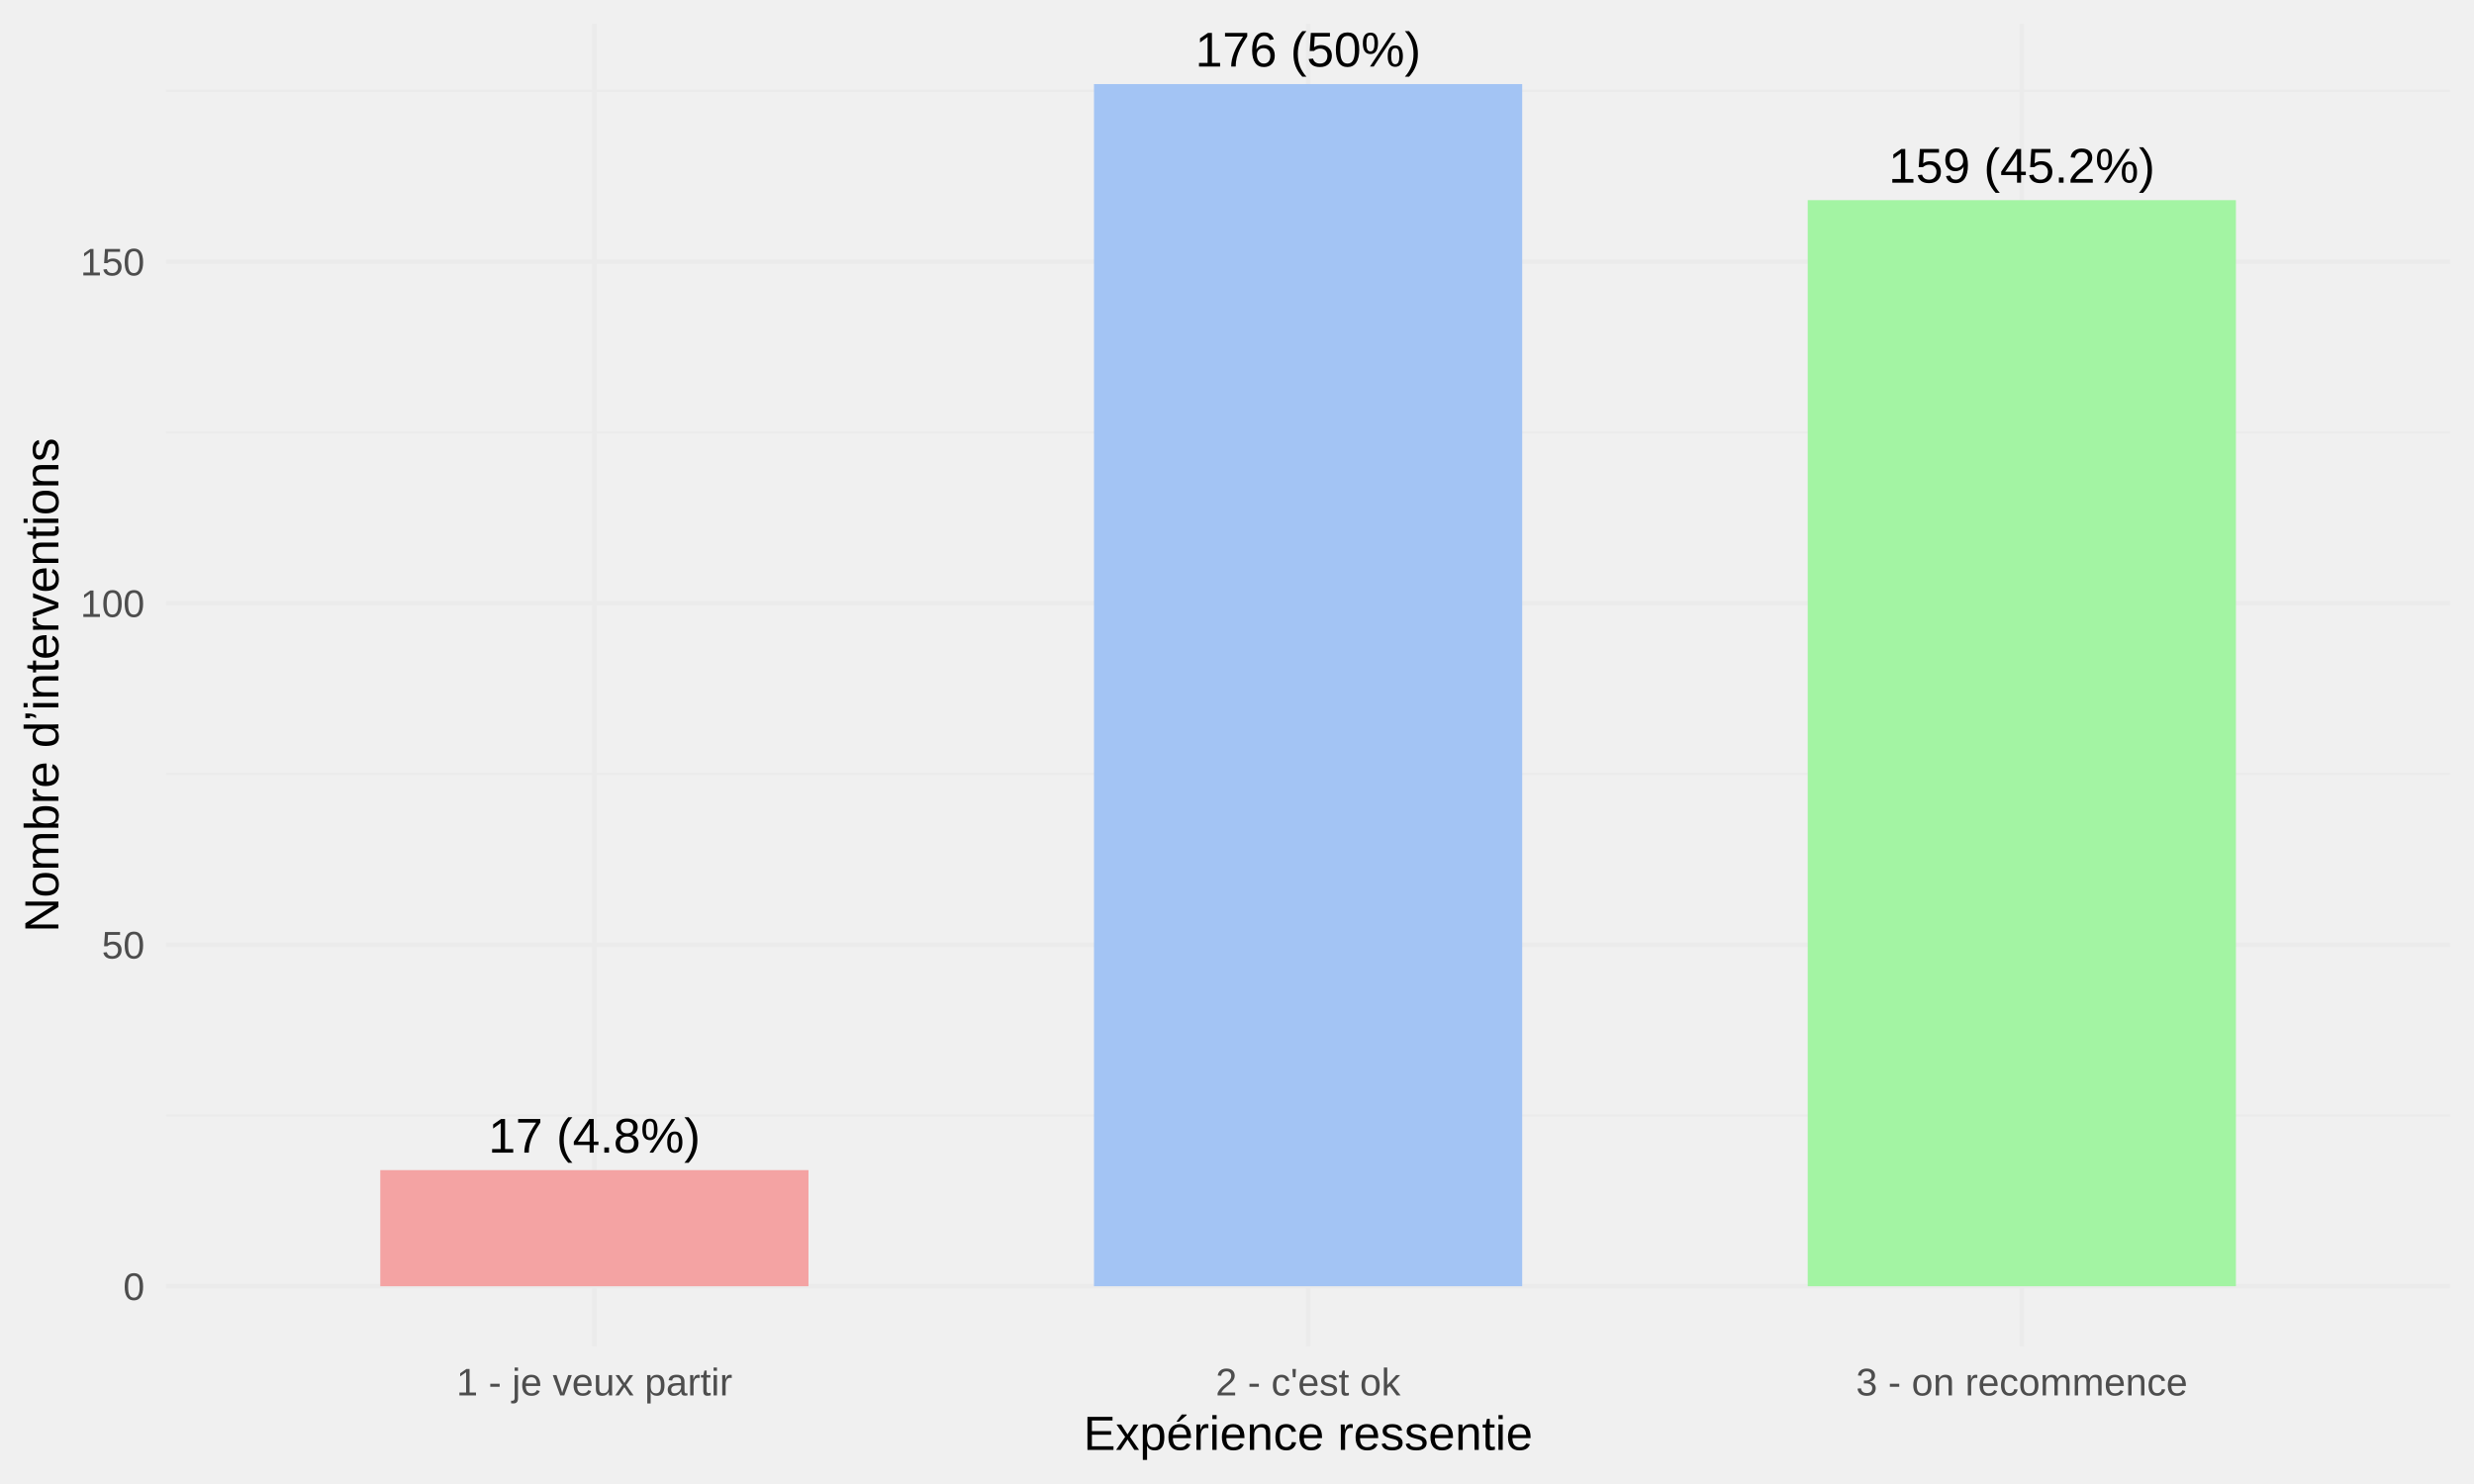
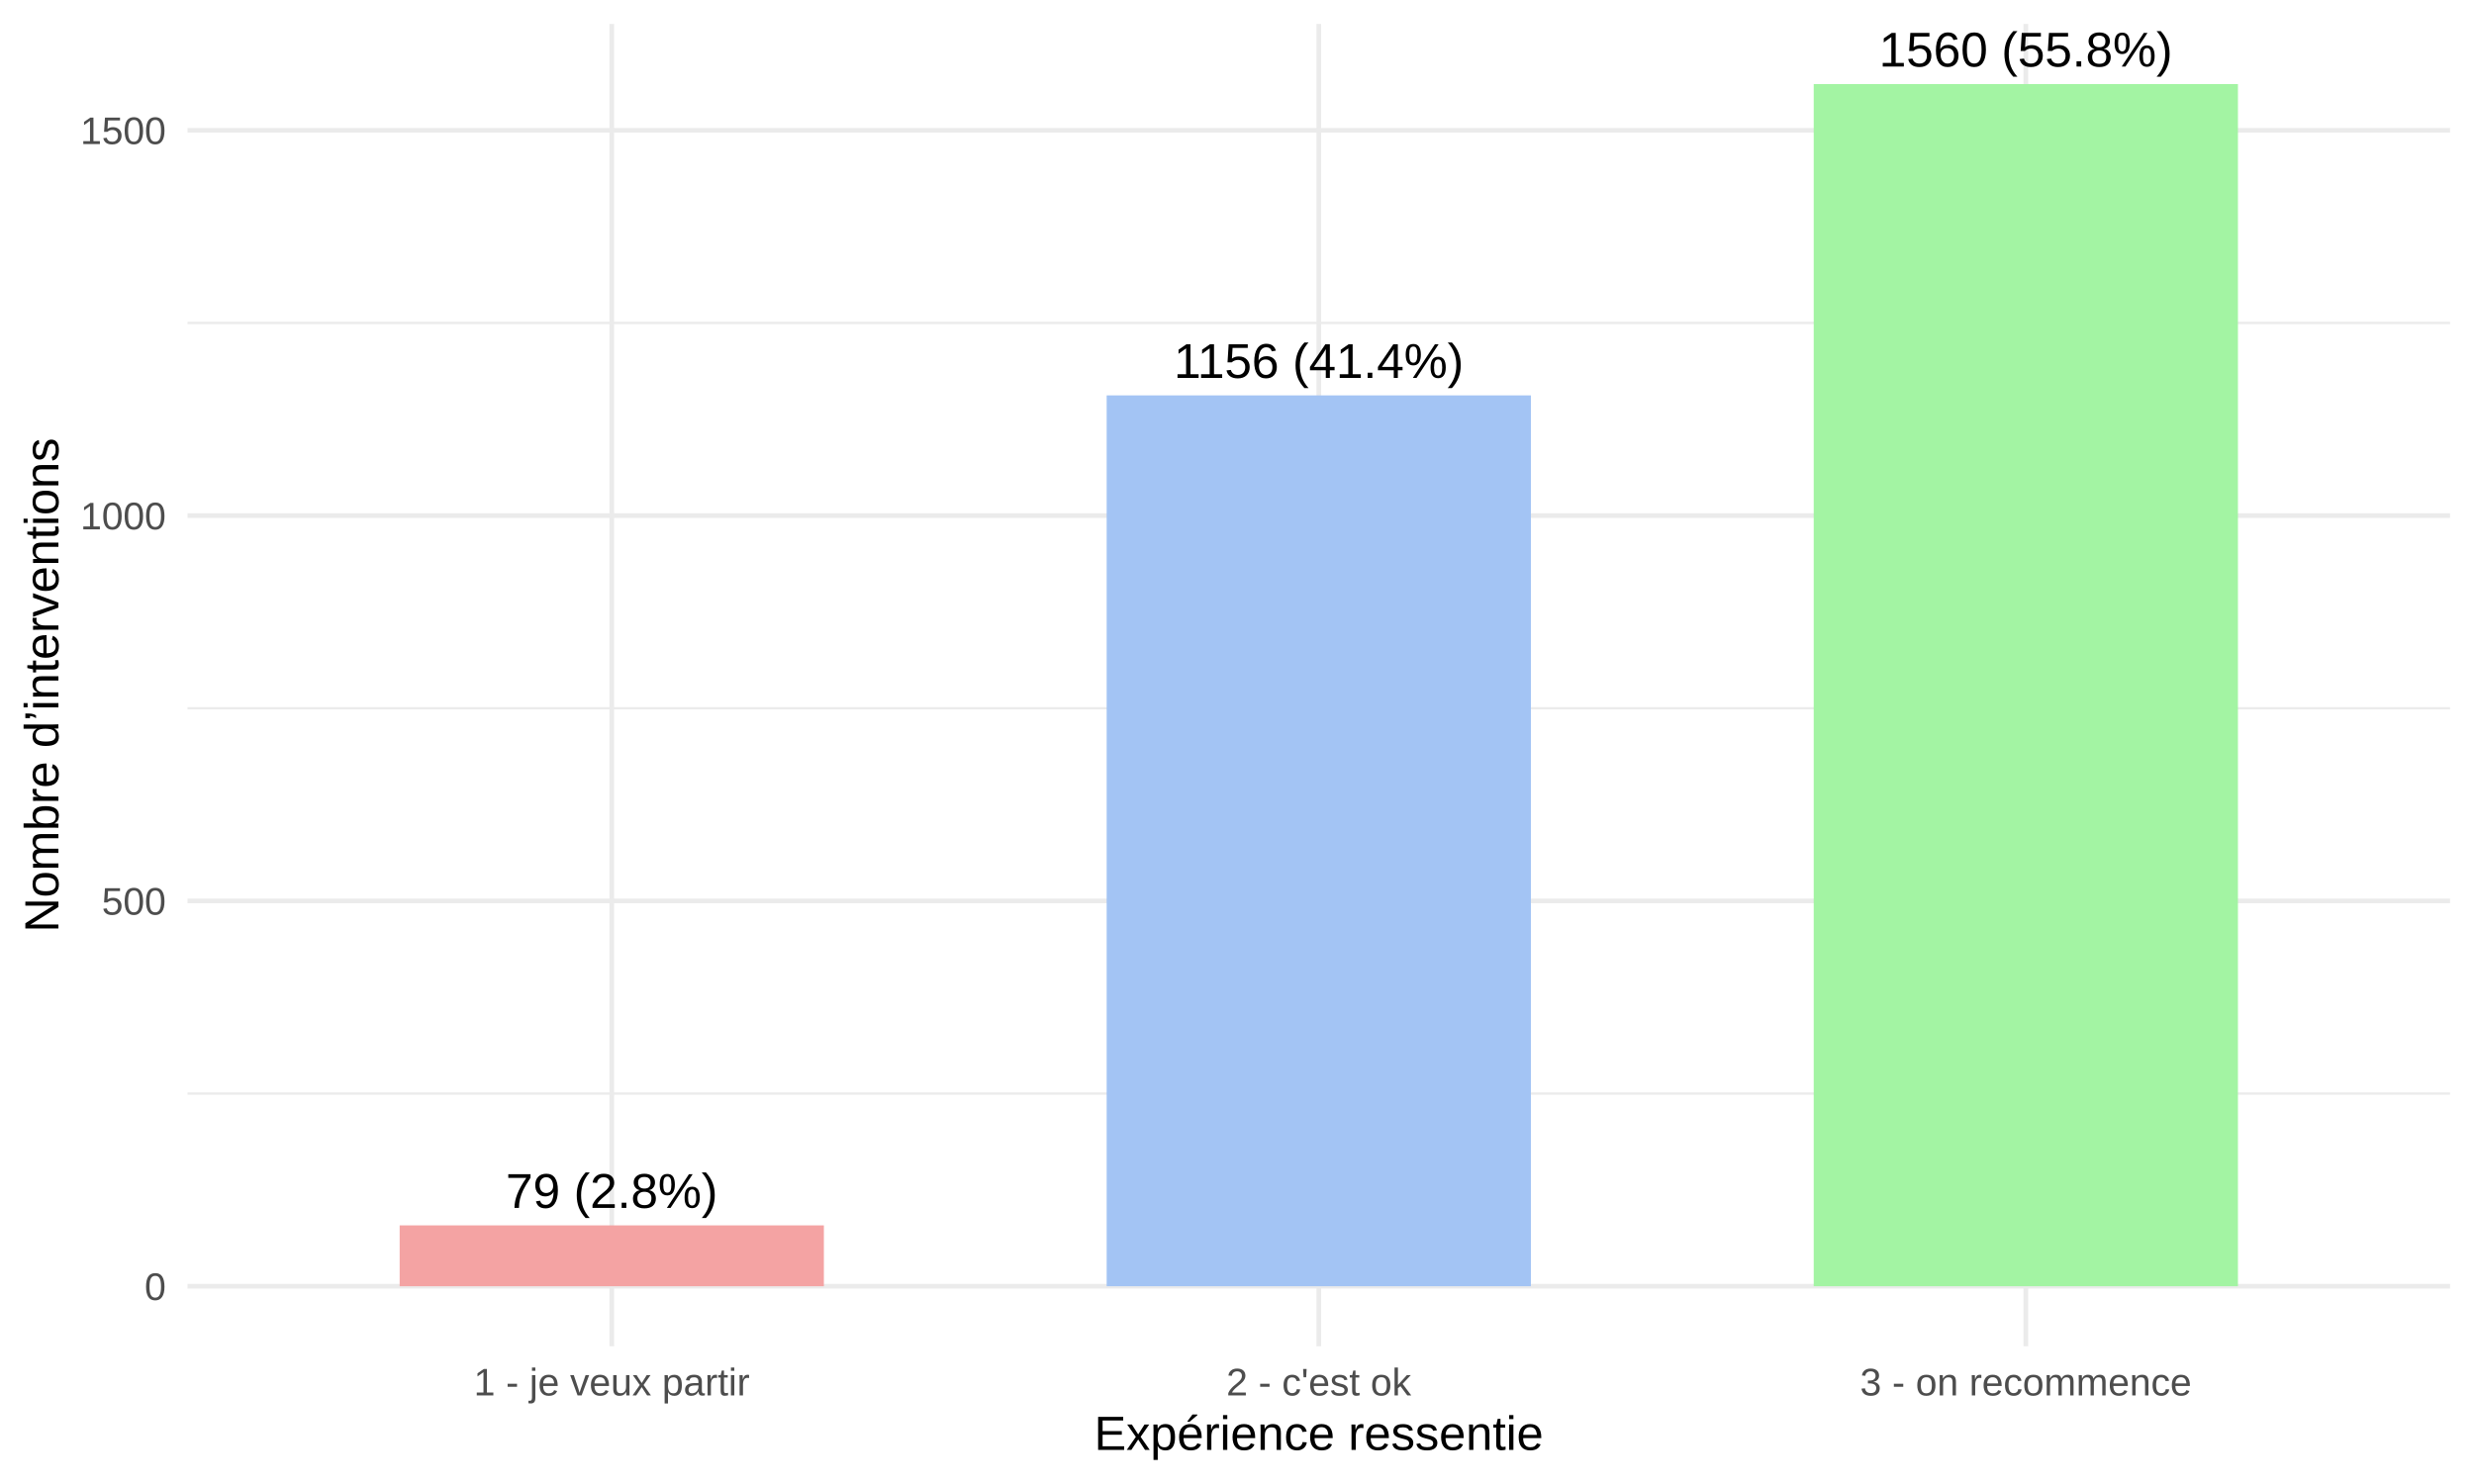
<svg xmlns="http://www.w3.org/2000/svg" width="720.00pt" height="432.00pt" viewBox="0 0 720.00 432.00">
  <g class="svglite">
    <defs>
      <style type="text/css">
    .svglite line, .svglite polyline, .svglite polygon, .svglite path, .svglite rect, .svglite circle {
      fill: none;
      stroke: #000000;
      stroke-linecap: round;
      stroke-linejoin: round;
      stroke-miterlimit: 10.00;
    }
    .svglite text {
      white-space: pre;
    }
    .svglite g.glyphgroup path {
      fill: inherit;
      stroke: none;
    }
  </style>
    </defs>
-     <rect width="100%" height="100%" style="stroke: none; fill: none;" />
+     <rect width="100%" height="100%" style="stroke: none; fill: #FFFFFF;" />
    <defs>
      <clipPath id="cpMC4wMHw3MjAuMDB8MC4wMHw0MzIuMDA=">
        <rect x="0.00" y="0.00" width="720.00" height="432.00" />
      </clipPath>
    </defs>
    <g clip-path="url(#cpMC4wMHw3MjAuMDB8MC4wMHw0MzIuMDA=)">
- </g>
+       <rect x="0.00" y="0.00" width="720.00" height="432.00" style="stroke-width: 1.36; stroke: none; fill: #FFFFFF;" />
+     </g>
    <defs>
-       <clipPath id="cpNDguMzZ8NzEzLjAzfDYuOTd8MzkxLjkz">
-         <rect x="48.36" y="6.97" width="664.67" height="384.95" />
+       <clipPath id="cpNTQuNTh8NzEzLjAzfDYuOTd8MzkxLjkz">
+         <rect x="54.58" y="6.97" width="658.45" height="384.95" />
      </clipPath>
    </defs>
-     <g clip-path="url(#cpNDguMzZ8NzEzLjAzfDYuOTd8MzkxLjkz)">
-       <polyline points="48.36,324.72 713.03,324.72 " style="stroke-width: 0.68; stroke: #EBEBEB; stroke-linecap: butt;" />
-       <polyline points="48.36,225.30 713.03,225.30 " style="stroke-width: 0.68; stroke: #EBEBEB; stroke-linecap: butt;" />
-       <polyline points="48.36,125.88 713.03,125.88 " style="stroke-width: 0.68; stroke: #EBEBEB; stroke-linecap: butt;" />
-       <polyline points="48.36,26.46 713.03,26.46 " style="stroke-width: 0.68; stroke: #EBEBEB; stroke-linecap: butt;" />
-       <polyline points="48.36,374.43 713.03,374.43 " style="stroke-width: 1.36; stroke: #EBEBEB; stroke-linecap: butt;" />
-       <polyline points="48.36,275.01 713.03,275.01 " style="stroke-width: 1.36; stroke: #EBEBEB; stroke-linecap: butt;" />
-       <polyline points="48.36,175.59 713.03,175.59 " style="stroke-width: 1.36; stroke: #EBEBEB; stroke-linecap: butt;" />
-       <polyline points="48.36,76.17 713.03,76.17 " style="stroke-width: 1.36; stroke: #EBEBEB; stroke-linecap: butt;" />
-       <polyline points="172.99,391.93 172.99,6.97 " style="stroke-width: 1.36; stroke: #EBEBEB; stroke-linecap: butt;" />
-       <polyline points="380.69,391.93 380.69,6.97 " style="stroke-width: 1.36; stroke: #EBEBEB; stroke-linecap: butt;" />
-       <polyline points="588.40,391.93 588.40,6.97 " style="stroke-width: 1.36; stroke: #EBEBEB; stroke-linecap: butt;" />
-       <rect x="110.67" y="340.63" width="124.62" height="33.80" style="stroke-width: 1.07; stroke: none; stroke-linecap: butt; stroke-linejoin: miter; fill: #F4A3A3;" />
-       <rect x="318.38" y="24.47" width="124.62" height="349.96" style="stroke-width: 1.07; stroke: none; stroke-linecap: butt; stroke-linejoin: miter; fill: #A3C4F4;" />
-       <rect x="526.09" y="58.27" width="124.62" height="316.16" style="stroke-width: 1.07; stroke: none; stroke-linecap: butt; stroke-linejoin: miter; fill: #A3F4A3;" />
-       <text x="172.99" y="335.54" text-anchor="middle" style="font-size: 14.23px; font-family: &quot;Arial&quot;;" textLength="61.64px" lengthAdjust="spacingAndGlyphs">17 (4.8%)</text>
-       <text x="380.69" y="19.38" text-anchor="middle" style="font-size: 14.23px; font-family: &quot;Arial&quot;;" textLength="65.59px" lengthAdjust="spacingAndGlyphs">176 (50%)</text>
-       <text x="588.40" y="53.18" text-anchor="middle" style="font-size: 14.23px; font-family: &quot;Arial&quot;;" textLength="77.45px" lengthAdjust="spacingAndGlyphs">159 (45.2%)</text>
+     <g clip-path="url(#cpNTQuNTh8NzEzLjAzfDYuOTd8MzkxLjkz)">
+       <polyline points="54.58,318.35 713.03,318.35 " style="stroke-width: 0.68; stroke: #EBEBEB; stroke-linecap: butt;" />
+       <polyline points="54.58,206.18 713.03,206.18 " style="stroke-width: 0.68; stroke: #EBEBEB; stroke-linecap: butt;" />
+       <polyline points="54.58,94.01 713.03,94.01 " style="stroke-width: 0.68; stroke: #EBEBEB; stroke-linecap: butt;" />
+       <polyline points="54.58,374.43 713.03,374.43 " style="stroke-width: 1.36; stroke: #EBEBEB; stroke-linecap: butt;" />
+       <polyline points="54.58,262.26 713.03,262.26 " style="stroke-width: 1.36; stroke: #EBEBEB; stroke-linecap: butt;" />
+       <polyline points="54.58,150.10 713.03,150.10 " style="stroke-width: 1.36; stroke: #EBEBEB; stroke-linecap: butt;" />
+       <polyline points="54.58,37.93 713.03,37.93 " style="stroke-width: 1.36; stroke: #EBEBEB; stroke-linecap: butt;" />
+       <polyline points="178.04,391.93 178.04,6.97 " style="stroke-width: 1.36; stroke: #EBEBEB; stroke-linecap: butt;" />
+       <polyline points="383.80,391.93 383.80,6.97 " style="stroke-width: 1.36; stroke: #EBEBEB; stroke-linecap: butt;" />
+       <polyline points="589.57,391.93 589.57,6.97 " style="stroke-width: 1.36; stroke: #EBEBEB; stroke-linecap: butt;" />
+       <rect x="116.31" y="356.71" width="123.46" height="17.72" style="stroke-width: 1.36; stroke: none; stroke-linecap: butt; stroke-linejoin: miter; fill: #F4A3A3;" />
+       <rect x="322.07" y="115.10" width="123.46" height="259.33" style="stroke-width: 1.36; stroke: none; stroke-linecap: butt; stroke-linejoin: miter; fill: #A3C4F4;" />
+       <rect x="527.84" y="24.47" width="123.46" height="349.96" style="stroke-width: 1.36; stroke: none; stroke-linecap: butt; stroke-linejoin: miter; fill: #A3F4A3;" />
+       <text x="178.04" y="351.62" text-anchor="middle" style="font-size: 14.23px; font-family: &quot;Arial&quot;;" textLength="61.64px" lengthAdjust="spacingAndGlyphs">79 (2.8%)</text>
+       <text x="383.80" y="110.01" text-anchor="middle" style="font-size: 14.23px; font-family: &quot;Arial&quot;;" textLength="84.30px" lengthAdjust="spacingAndGlyphs">1156 (41.4%)</text>
+       <text x="589.57" y="19.38" text-anchor="middle" style="font-size: 14.23px; font-family: &quot;Arial&quot;;" textLength="85.36px" lengthAdjust="spacingAndGlyphs">1560 (55.8%)</text>
    </g>
    <g clip-path="url(#cpMC4wMHw3MjAuMDB8MC4wMHw0MzIuMDA=)">
-       <text x="42.08" y="378.44" text-anchor="end" style="font-size: 11.20px;fill: #4D4D4D; font-family: &quot;Arial&quot;;" textLength="6.22px" lengthAdjust="spacingAndGlyphs">0</text>
-       <text x="42.08" y="279.02" text-anchor="end" style="font-size: 11.20px;fill: #4D4D4D; font-family: &quot;Arial&quot;;" textLength="12.44px" lengthAdjust="spacingAndGlyphs">50</text>
-       <text x="42.08" y="179.60" text-anchor="end" style="font-size: 11.20px;fill: #4D4D4D; font-family: &quot;Arial&quot;;" textLength="18.66px" lengthAdjust="spacingAndGlyphs">100</text>
-       <text x="42.08" y="80.18" text-anchor="end" style="font-size: 11.20px;fill: #4D4D4D; font-family: &quot;Arial&quot;;" textLength="18.66px" lengthAdjust="spacingAndGlyphs">150</text>
-       <text x="172.99" y="406.22" text-anchor="middle" style="font-size: 11.20px;fill: #4D4D4D; font-family: &quot;Arial&quot;;" textLength="80.17px" lengthAdjust="spacingAndGlyphs">1 - je veux partir</text>
-       <text x="380.69" y="406.22" text-anchor="middle" style="font-size: 11.20px;fill: #4D4D4D; font-family: &quot;Arial&quot;;" textLength="53.73px" lengthAdjust="spacingAndGlyphs">2 - c'est ok</text>
-       <text x="588.40" y="406.22" text-anchor="middle" style="font-size: 11.20px;fill: #4D4D4D; font-family: &quot;Arial&quot;;" textLength="96.33px" lengthAdjust="spacingAndGlyphs">3 - on recommence</text>
-       <text x="380.69" y="422.08" text-anchor="middle" style="font-size: 14.00px; font-family: &quot;Arial&quot;;" textLength="130.69px" lengthAdjust="spacingAndGlyphs">Expérience ressentie</text>
+       <text x="48.30" y="378.44" text-anchor="end" style="font-size: 11.20px;fill: #4D4D4D; font-family: &quot;Arial&quot;;" textLength="6.22px" lengthAdjust="spacingAndGlyphs">0</text>
+       <text x="48.30" y="266.27" text-anchor="end" style="font-size: 11.20px;fill: #4D4D4D; font-family: &quot;Arial&quot;;" textLength="18.66px" lengthAdjust="spacingAndGlyphs">500</text>
+       <text x="48.30" y="154.10" text-anchor="end" style="font-size: 11.20px;fill: #4D4D4D; font-family: &quot;Arial&quot;;" textLength="24.88px" lengthAdjust="spacingAndGlyphs">1000</text>
+       <text x="48.30" y="41.94" text-anchor="end" style="font-size: 11.20px;fill: #4D4D4D; font-family: &quot;Arial&quot;;" textLength="24.88px" lengthAdjust="spacingAndGlyphs">1500</text>
+       <text x="178.04" y="406.22" text-anchor="middle" style="font-size: 11.20px;fill: #4D4D4D; font-family: &quot;Arial&quot;;" textLength="80.17px" lengthAdjust="spacingAndGlyphs">1 - je veux partir</text>
+       <text x="383.80" y="406.22" text-anchor="middle" style="font-size: 11.20px;fill: #4D4D4D; font-family: &quot;Arial&quot;;" textLength="53.73px" lengthAdjust="spacingAndGlyphs">2 - c'est ok</text>
+       <text x="589.57" y="406.22" text-anchor="middle" style="font-size: 11.20px;fill: #4D4D4D; font-family: &quot;Arial&quot;;" textLength="96.33px" lengthAdjust="spacingAndGlyphs">3 - on recommence</text>
+       <text x="383.80" y="422.08" text-anchor="middle" style="font-size: 14.00px; font-family: &quot;Arial&quot;;" textLength="130.69px" lengthAdjust="spacingAndGlyphs">Expérience ressentie</text>
      <text transform="translate(17.00,199.45) rotate(-90)" text-anchor="middle" style="font-size: 14.00px; font-family: &quot;Arial&quot;;" textLength="143.89px" lengthAdjust="spacingAndGlyphs">Nombre d’interventions</text>
    </g>
  </g>
</svg>
